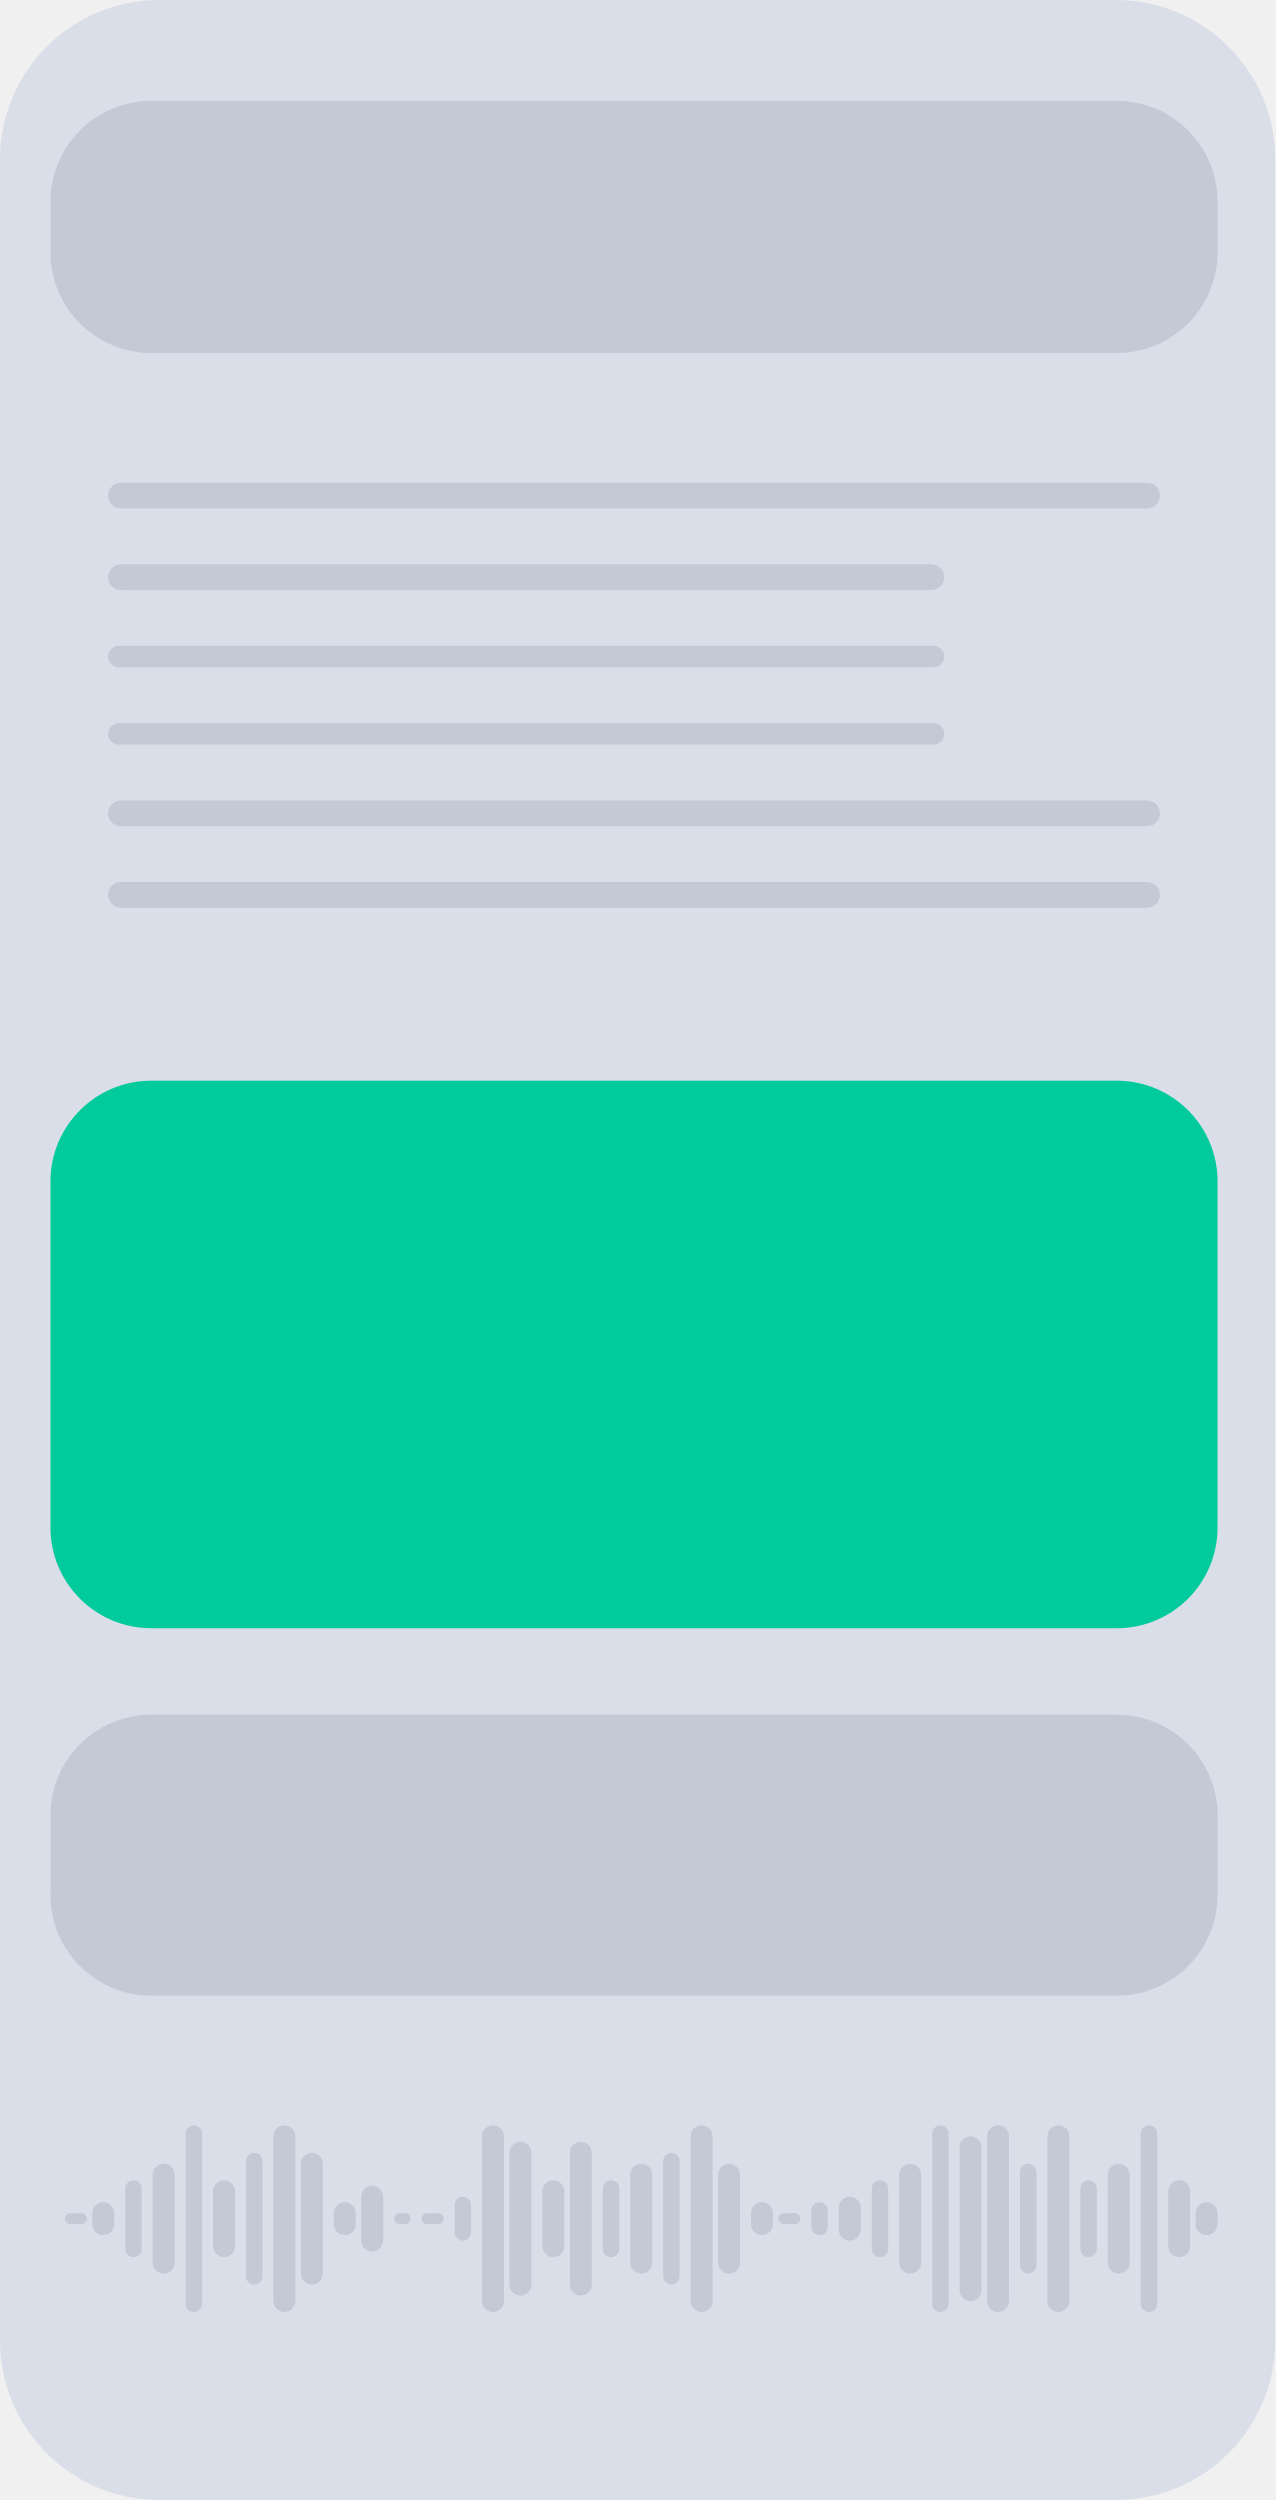
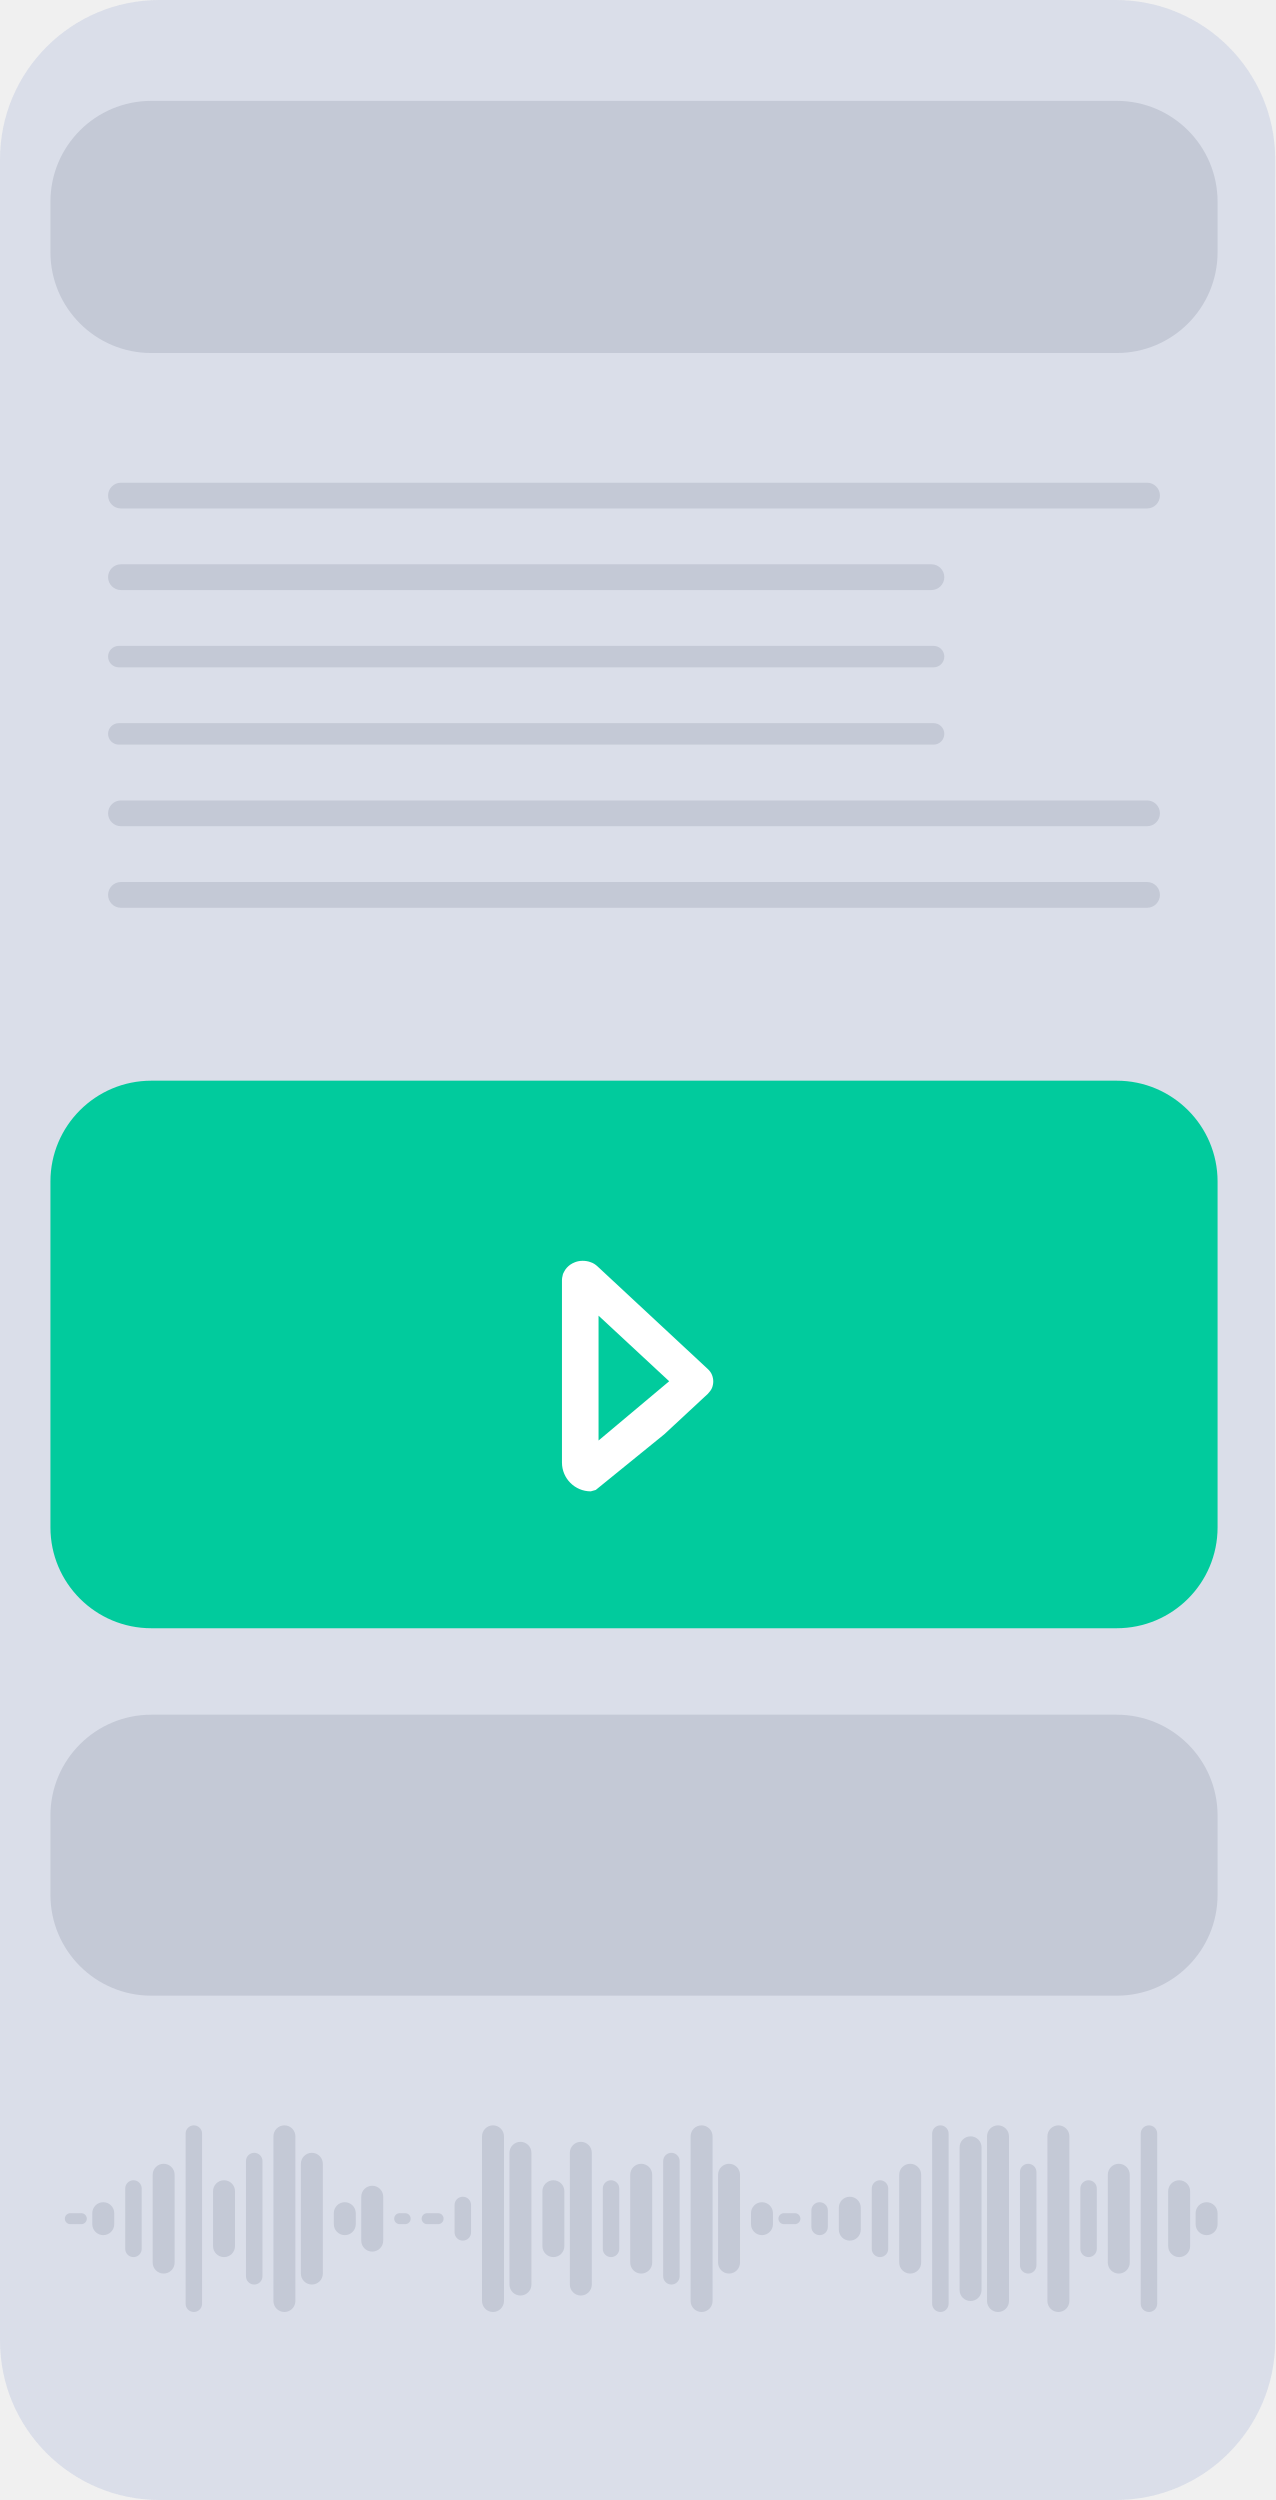
<svg xmlns="http://www.w3.org/2000/svg" width="177" height="347" viewBox="0 0 177 347" fill="none">
  <g filter="url(#filter0_b)">
    <rect width="177" height="347" rx="22.132" fill="#DADEE9" />
  </g>
  <path d="M9 307.952C9 307.532 9.341 307.19 9.762 307.19H11.286C11.707 307.19 12.048 307.532 12.048 307.952C12.048 308.373 11.707 308.714 11.286 308.714H9.762C9.341 308.714 9 308.373 9 307.952Z" fill="#C4C9D6" />
  <path d="M141.571 301.476C141.571 300.845 142.083 300.333 142.714 300.333C143.345 300.333 143.857 300.845 143.857 301.476V314.429C143.857 315.06 143.345 315.571 142.714 315.571C142.083 315.571 141.571 315.06 141.571 314.429V301.476Z" fill="#C4C9D6" />
  <path d="M75.286 304.143C75.286 303.301 75.968 302.619 76.809 302.619C77.651 302.619 78.333 303.301 78.333 304.143V311.762C78.333 312.603 77.651 313.286 76.809 313.286C75.968 313.286 75.286 312.603 75.286 311.762V304.143Z" fill="#C4C9D6" />
  <path d="M41.762 300.333C41.762 299.492 42.444 298.81 43.286 298.81C44.127 298.81 44.809 299.492 44.809 300.333V315.571C44.809 316.413 44.127 317.095 43.286 317.095C42.444 317.095 41.762 316.413 41.762 315.571V300.333Z" fill="#C4C9D6" />
  <path d="M108.048 307.952C108.048 307.532 108.389 307.19 108.81 307.19H110.333C110.754 307.19 111.095 307.532 111.095 307.952C111.095 308.373 110.754 308.714 110.333 308.714H108.81C108.389 308.714 108.048 308.373 108.048 307.952Z" fill="#C4C9D6" />
  <path d="M25.762 296.143C25.762 295.512 26.274 295 26.905 295C27.536 295 28.048 295.512 28.048 296.143V319.762C28.048 320.393 27.536 320.905 26.905 320.905C26.274 320.905 25.762 320.393 25.762 319.762V296.143Z" fill="#C4C9D6" />
  <path d="M158.333 296.143C158.333 295.512 158.845 295 159.476 295C160.107 295 160.619 295.512 160.619 296.143V319.762C160.619 320.393 160.107 320.905 159.476 320.905C158.845 320.905 158.333 320.393 158.333 319.762V296.143Z" fill="#C4C9D6" />
  <path d="M92.048 299.952C92.048 299.321 92.559 298.81 93.191 298.81C93.822 298.81 94.333 299.321 94.333 299.952V315.952C94.333 316.584 93.822 317.095 93.191 317.095C92.559 317.095 92.048 316.584 92.048 315.952V299.952Z" fill="#C4C9D6" />
  <path d="M58.524 307.952C58.524 307.532 58.865 307.19 59.286 307.19H60.809C61.23 307.19 61.571 307.532 61.571 307.952C61.571 308.373 61.23 308.714 60.809 308.714H59.286C58.865 308.714 58.524 308.373 58.524 307.952Z" fill="#C4C9D6" />
  <path d="M124.81 301.857C124.81 301.016 125.492 300.333 126.333 300.333C127.175 300.333 127.857 301.016 127.857 301.857V314.048C127.857 314.889 127.175 315.571 126.333 315.571C125.492 315.571 124.81 314.889 124.81 314.048V301.857Z" fill="#C4C9D6" />
  <path d="M12.809 307.19C12.809 306.349 13.492 305.667 14.333 305.667C15.175 305.667 15.857 306.349 15.857 307.19V308.714C15.857 309.556 15.175 310.238 14.333 310.238C13.492 310.238 12.809 309.556 12.809 308.714V307.19Z" fill="#C4C9D6" />
  <path d="M145.381 296.524C145.381 295.682 146.063 295 146.905 295C147.746 295 148.429 295.682 148.429 296.524V319.381C148.429 320.223 147.746 320.905 146.905 320.905C146.063 320.905 145.381 320.223 145.381 319.381V296.524Z" fill="#C4C9D6" />
  <path d="M79.095 298.81C79.095 297.968 79.778 297.286 80.619 297.286C81.461 297.286 82.143 297.968 82.143 298.81V317.095C82.143 317.937 81.461 318.619 80.619 318.619C79.778 318.619 79.095 317.937 79.095 317.095V298.81Z" fill="#C4C9D6" />
  <path d="M46.333 307.19C46.333 306.349 47.016 305.667 47.857 305.667C48.699 305.667 49.381 306.349 49.381 307.19V308.714C49.381 309.556 48.699 310.238 47.857 310.238C47.016 310.238 46.333 309.556 46.333 308.714V307.19Z" fill="#C4C9D6" />
  <path d="M112.619 306.81C112.619 306.178 113.131 305.667 113.762 305.667C114.393 305.667 114.905 306.178 114.905 306.81V309.095C114.905 309.726 114.393 310.238 113.762 310.238C113.131 310.238 112.619 309.726 112.619 309.095V306.81Z" fill="#C4C9D6" />
  <path d="M29.571 304.143C29.571 303.301 30.254 302.619 31.095 302.619C31.937 302.619 32.619 303.301 32.619 304.143V311.762C32.619 312.603 31.937 313.286 31.095 313.286C30.254 313.286 29.571 312.603 29.571 311.762V304.143Z" fill="#C4C9D6" />
  <path d="M162.143 304.143C162.143 303.301 162.825 302.619 163.667 302.619C164.508 302.619 165.19 303.301 165.19 304.143V311.762C165.19 312.603 164.508 313.286 163.667 313.286C162.825 313.286 162.143 312.603 162.143 311.762V304.143Z" fill="#C4C9D6" />
  <path d="M95.857 296.524C95.857 295.682 96.539 295 97.381 295C98.222 295 98.905 295.682 98.905 296.524V319.381C98.905 320.223 98.222 320.905 97.381 320.905C96.539 320.905 95.857 320.223 95.857 319.381V296.524Z" fill="#C4C9D6" />
  <path d="M63.095 306.048C63.095 305.416 63.607 304.905 64.238 304.905C64.869 304.905 65.381 305.416 65.381 306.048V309.857C65.381 310.488 64.869 311 64.238 311C63.607 311 63.095 310.488 63.095 309.857V306.048Z" fill="#C4C9D6" />
  <path d="M129.381 296.143C129.381 295.512 129.893 295 130.524 295C131.155 295 131.667 295.512 131.667 296.143V319.762C131.667 320.393 131.155 320.905 130.524 320.905C129.893 320.905 129.381 320.393 129.381 319.762V296.143Z" fill="#C4C9D6" />
  <path d="M17.381 303.762C17.381 303.131 17.893 302.619 18.524 302.619C19.155 302.619 19.667 303.131 19.667 303.762V312.143C19.667 312.774 19.155 313.286 18.524 313.286C17.893 313.286 17.381 312.774 17.381 312.143V303.762Z" fill="#C4C9D6" />
  <path d="M149.952 303.762C149.952 303.131 150.464 302.619 151.095 302.619C151.726 302.619 152.238 303.131 152.238 303.762V312.143C152.238 312.774 151.726 313.286 151.095 313.286C150.464 313.286 149.952 312.774 149.952 312.143V303.762Z" fill="#C4C9D6" />
  <path d="M83.667 303.762C83.667 303.131 84.178 302.619 84.809 302.619C85.441 302.619 85.952 303.131 85.952 303.762V312.143C85.952 312.774 85.441 313.286 84.809 313.286C84.178 313.286 83.667 312.774 83.667 312.143V303.762Z" fill="#C4C9D6" />
  <path d="M50.143 304.905C50.143 304.063 50.825 303.381 51.667 303.381C52.508 303.381 53.191 304.063 53.191 304.905V311C53.191 311.842 52.508 312.524 51.667 312.524C50.825 312.524 50.143 311.842 50.143 311V304.905Z" fill="#C4C9D6" />
  <path d="M116.429 306.429C116.429 305.587 117.111 304.905 117.952 304.905C118.794 304.905 119.476 305.587 119.476 306.429V309.476C119.476 310.318 118.794 311 117.952 311C117.111 311 116.429 310.318 116.429 309.476V306.429Z" fill="#C4C9D6" />
  <path d="M34.143 299.952C34.143 299.321 34.654 298.81 35.286 298.81C35.917 298.81 36.429 299.321 36.429 299.952V315.952C36.429 316.584 35.917 317.095 35.286 317.095C34.654 317.095 34.143 316.584 34.143 315.952V299.952Z" fill="#C4C9D6" />
  <path d="M165.952 307.19C165.952 306.349 166.635 305.667 167.476 305.667C168.318 305.667 169 306.349 169 307.19V308.714C169 309.556 168.318 310.238 167.476 310.238C166.635 310.238 165.952 309.556 165.952 308.714V307.19Z" fill="#C4C9D6" />
  <path d="M99.667 301.857C99.667 301.016 100.349 300.333 101.19 300.333C102.032 300.333 102.714 301.016 102.714 301.857V314.048C102.714 314.889 102.032 315.571 101.19 315.571C100.349 315.571 99.667 314.889 99.667 314.048V301.857Z" fill="#C4C9D6" />
  <path d="M66.905 296.524C66.905 295.682 67.587 295 68.429 295C69.27 295 69.952 295.682 69.952 296.524V319.381C69.952 320.223 69.27 320.905 68.429 320.905C67.587 320.905 66.905 320.223 66.905 319.381V296.524Z" fill="#C4C9D6" />
  <path d="M133.19 298.048C133.19 297.206 133.873 296.524 134.714 296.524C135.556 296.524 136.238 297.206 136.238 298.048V317.857C136.238 318.699 135.556 319.381 134.714 319.381C133.873 319.381 133.19 318.699 133.19 317.857V298.048Z" fill="#C4C9D6" />
  <path d="M21.191 301.857C21.191 301.016 21.873 300.333 22.714 300.333C23.556 300.333 24.238 301.016 24.238 301.857V314.048C24.238 314.889 23.556 315.571 22.714 315.571C21.873 315.571 21.191 314.889 21.191 314.048V301.857Z" fill="#C4C9D6" />
  <path d="M153.762 301.857C153.762 301.016 154.444 300.333 155.286 300.333C156.127 300.333 156.81 301.016 156.81 301.857V314.048C156.81 314.889 156.127 315.571 155.286 315.571C154.444 315.571 153.762 314.889 153.762 314.048V301.857Z" fill="#C4C9D6" />
  <path d="M87.476 301.857C87.476 301.016 88.158 300.333 89 300.333C89.842 300.333 90.524 301.016 90.524 301.857V314.048C90.524 314.889 89.842 315.571 89 315.571C88.158 315.571 87.476 314.889 87.476 314.048V301.857Z" fill="#C4C9D6" />
  <path d="M54.714 307.952C54.714 307.532 55.055 307.19 55.476 307.19H56.238C56.659 307.19 57 307.532 57 307.952C57 308.373 56.659 308.714 56.238 308.714H55.476C55.055 308.714 54.714 308.373 54.714 307.952Z" fill="#C4C9D6" />
  <path d="M121 303.762C121 303.131 121.512 302.619 122.143 302.619C122.774 302.619 123.286 303.131 123.286 303.762V312.143C123.286 312.774 122.774 313.286 122.143 313.286C121.512 313.286 121 312.774 121 312.143V303.762Z" fill="#C4C9D6" />
  <path d="M37.952 296.524C37.952 295.682 38.635 295 39.476 295C40.318 295 41 295.682 41 296.524V319.381C41 320.223 40.318 320.905 39.476 320.905C38.635 320.905 37.952 320.223 37.952 319.381V296.524Z" fill="#C4C9D6" />
  <path d="M104.238 307.19C104.238 306.349 104.92 305.667 105.762 305.667C106.603 305.667 107.286 306.349 107.286 307.19V308.714C107.286 309.556 106.603 310.238 105.762 310.238C104.92 310.238 104.238 309.556 104.238 308.714V307.19Z" fill="#C4C9D6" />
  <path d="M70.714 298.81C70.714 297.968 71.397 297.286 72.238 297.286C73.08 297.286 73.762 297.968 73.762 298.81V317.095C73.762 317.937 73.08 318.619 72.238 318.619C71.397 318.619 70.714 317.937 70.714 317.095V298.81Z" fill="#C4C9D6" />
  <path d="M137 296.524C137 295.682 137.682 295 138.524 295C139.365 295 140.048 295.682 140.048 296.524V319.381C140.048 320.223 139.365 320.905 138.524 320.905C137.682 320.905 137 320.223 137 319.381V296.524Z" fill="#C4C9D6" />
  <rect x="15" y="67" width="146" height="3.576" rx="1.788" fill="#C4C9D6" />
  <rect x="15" y="78.323" width="116.07" height="3.576" rx="1.788" fill="#C4C9D6" />
  <rect x="15" y="89.647" width="116.07" height="2.98" rx="1.49" fill="#C4C9D6" />
  <rect x="15" y="100.374" width="116.07" height="2.98" rx="1.49" fill="#C4C9D6" />
  <rect x="15" y="111.101" width="146" height="3.576" rx="1.788" fill="#C4C9D6" />
  <rect x="15" y="122.424" width="146" height="3.576" rx="1.788" fill="#C4C9D6" />
  <rect x="7" y="150" width="162" height="76" rx="14" fill="#01CB9D" />
  <rect x="7" y="238" width="162" height="39" rx="14" fill="#C4C9D6" />
  <rect x="7" y="14" width="162" height="35" rx="14" fill="#C4C9D6" />
+   <path d="M83.079 206.255V182.614L92.881 191.717L80.439 202.158L81.22 204.579L82 207L82.688 206.807L92.198 199.083L98.257 193.455C98.495 193.207 98.703 192.931 98.822 192.655C98.941 192.352 99 192.048 99 191.745C99 191.441 98.941 191.138 98.822 190.834C98.703 190.531 98.495 190.255 98.257 190.034L98.228 190.007L82.931 175.772C82.663 175.524 82.337 175.303 81.98 175.193C81.624 175.055 81.238 175 80.881 175C80.525 175 80.168 175.055 79.812 175.193C79.574 175.276 79.337 175.414 79.129 175.552C78.802 175.8 78.505 176.103 78.327 176.462C78.208 176.655 78.119 176.848 78.089 177.069C78.03 177.262 78 177.483 78 177.676V203C78 205.209 79.791 207 82 207C83 206.5 83.079 206.669 83.079 206.255Z" fill="white" />
  <defs>
    <filter id="filter0_b" x="-88.528" y="-88.528" width="354.056" height="524.056" filterUnits="userSpaceOnUse" color-interpolation-filters="sRGB">
      <feFlood flood-opacity="0" result="BackgroundImageFix" />
      <feGaussianBlur in="BackgroundImage" stdDeviation="44.264" />
      <feComposite in2="SourceAlpha" operator="in" result="effect1_backgroundBlur" />
      <feBlend mode="normal" in="SourceGraphic" in2="effect1_backgroundBlur" result="shape" />
    </filter>
  </defs>
</svg>
